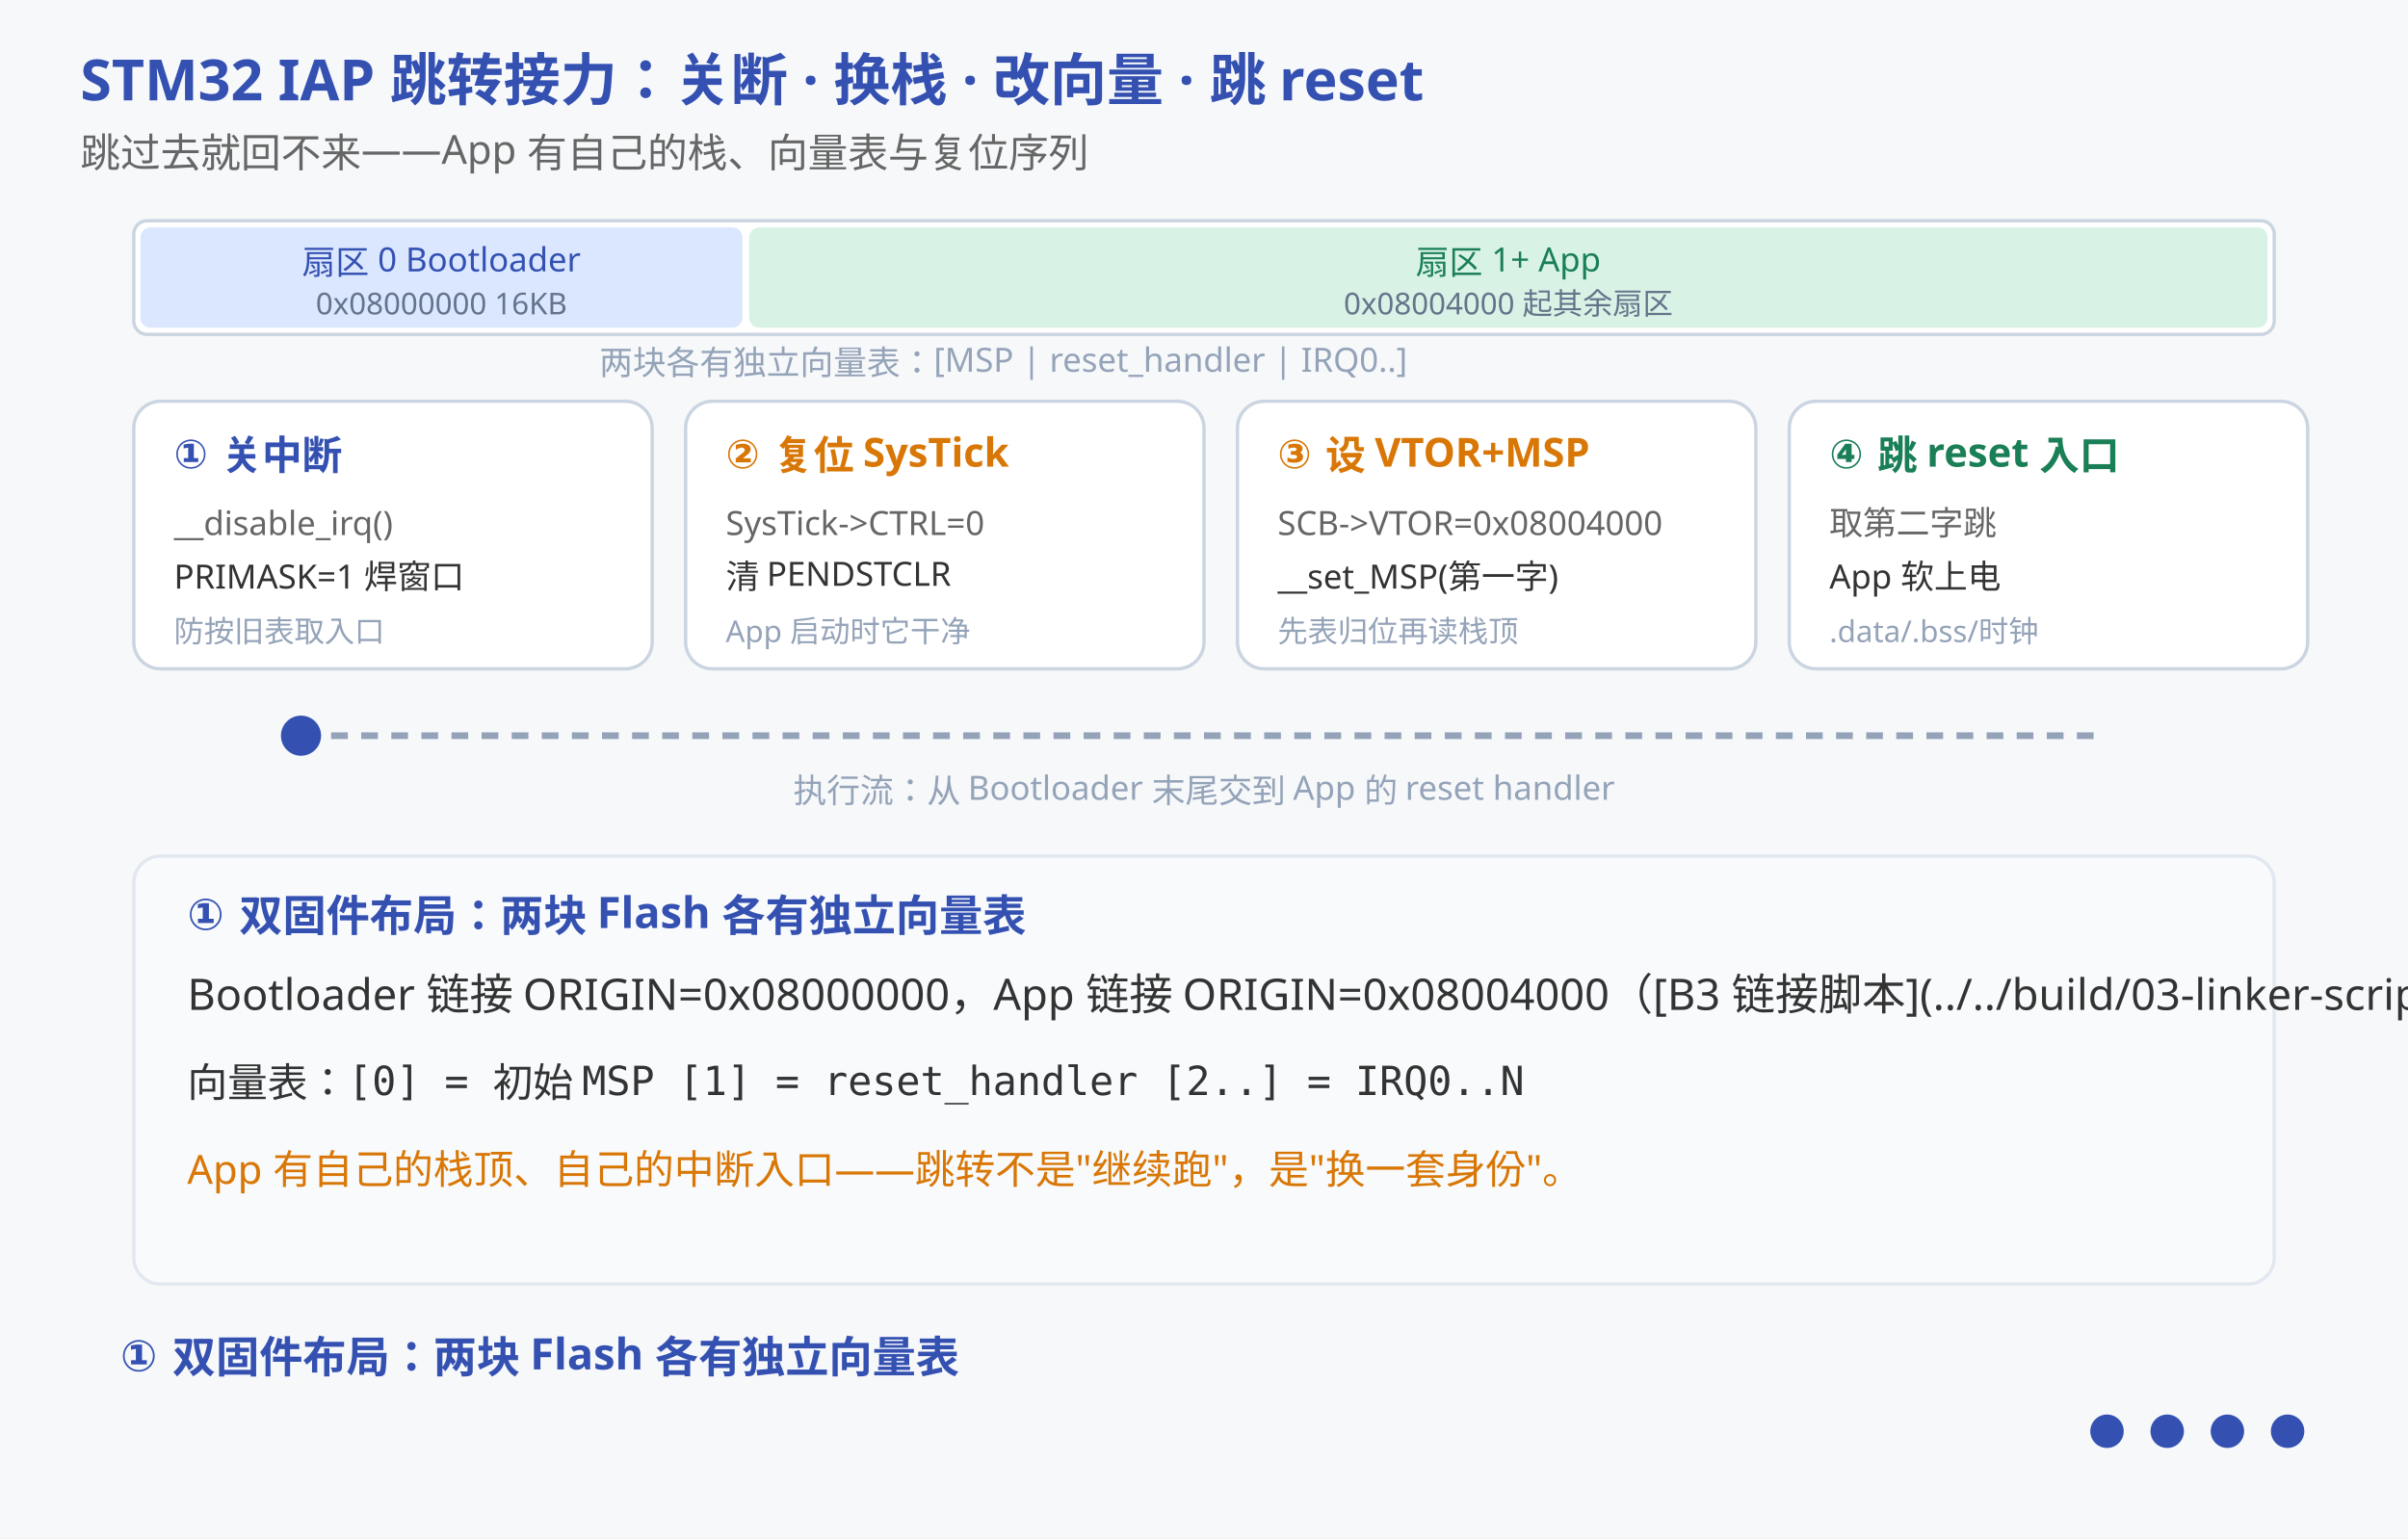
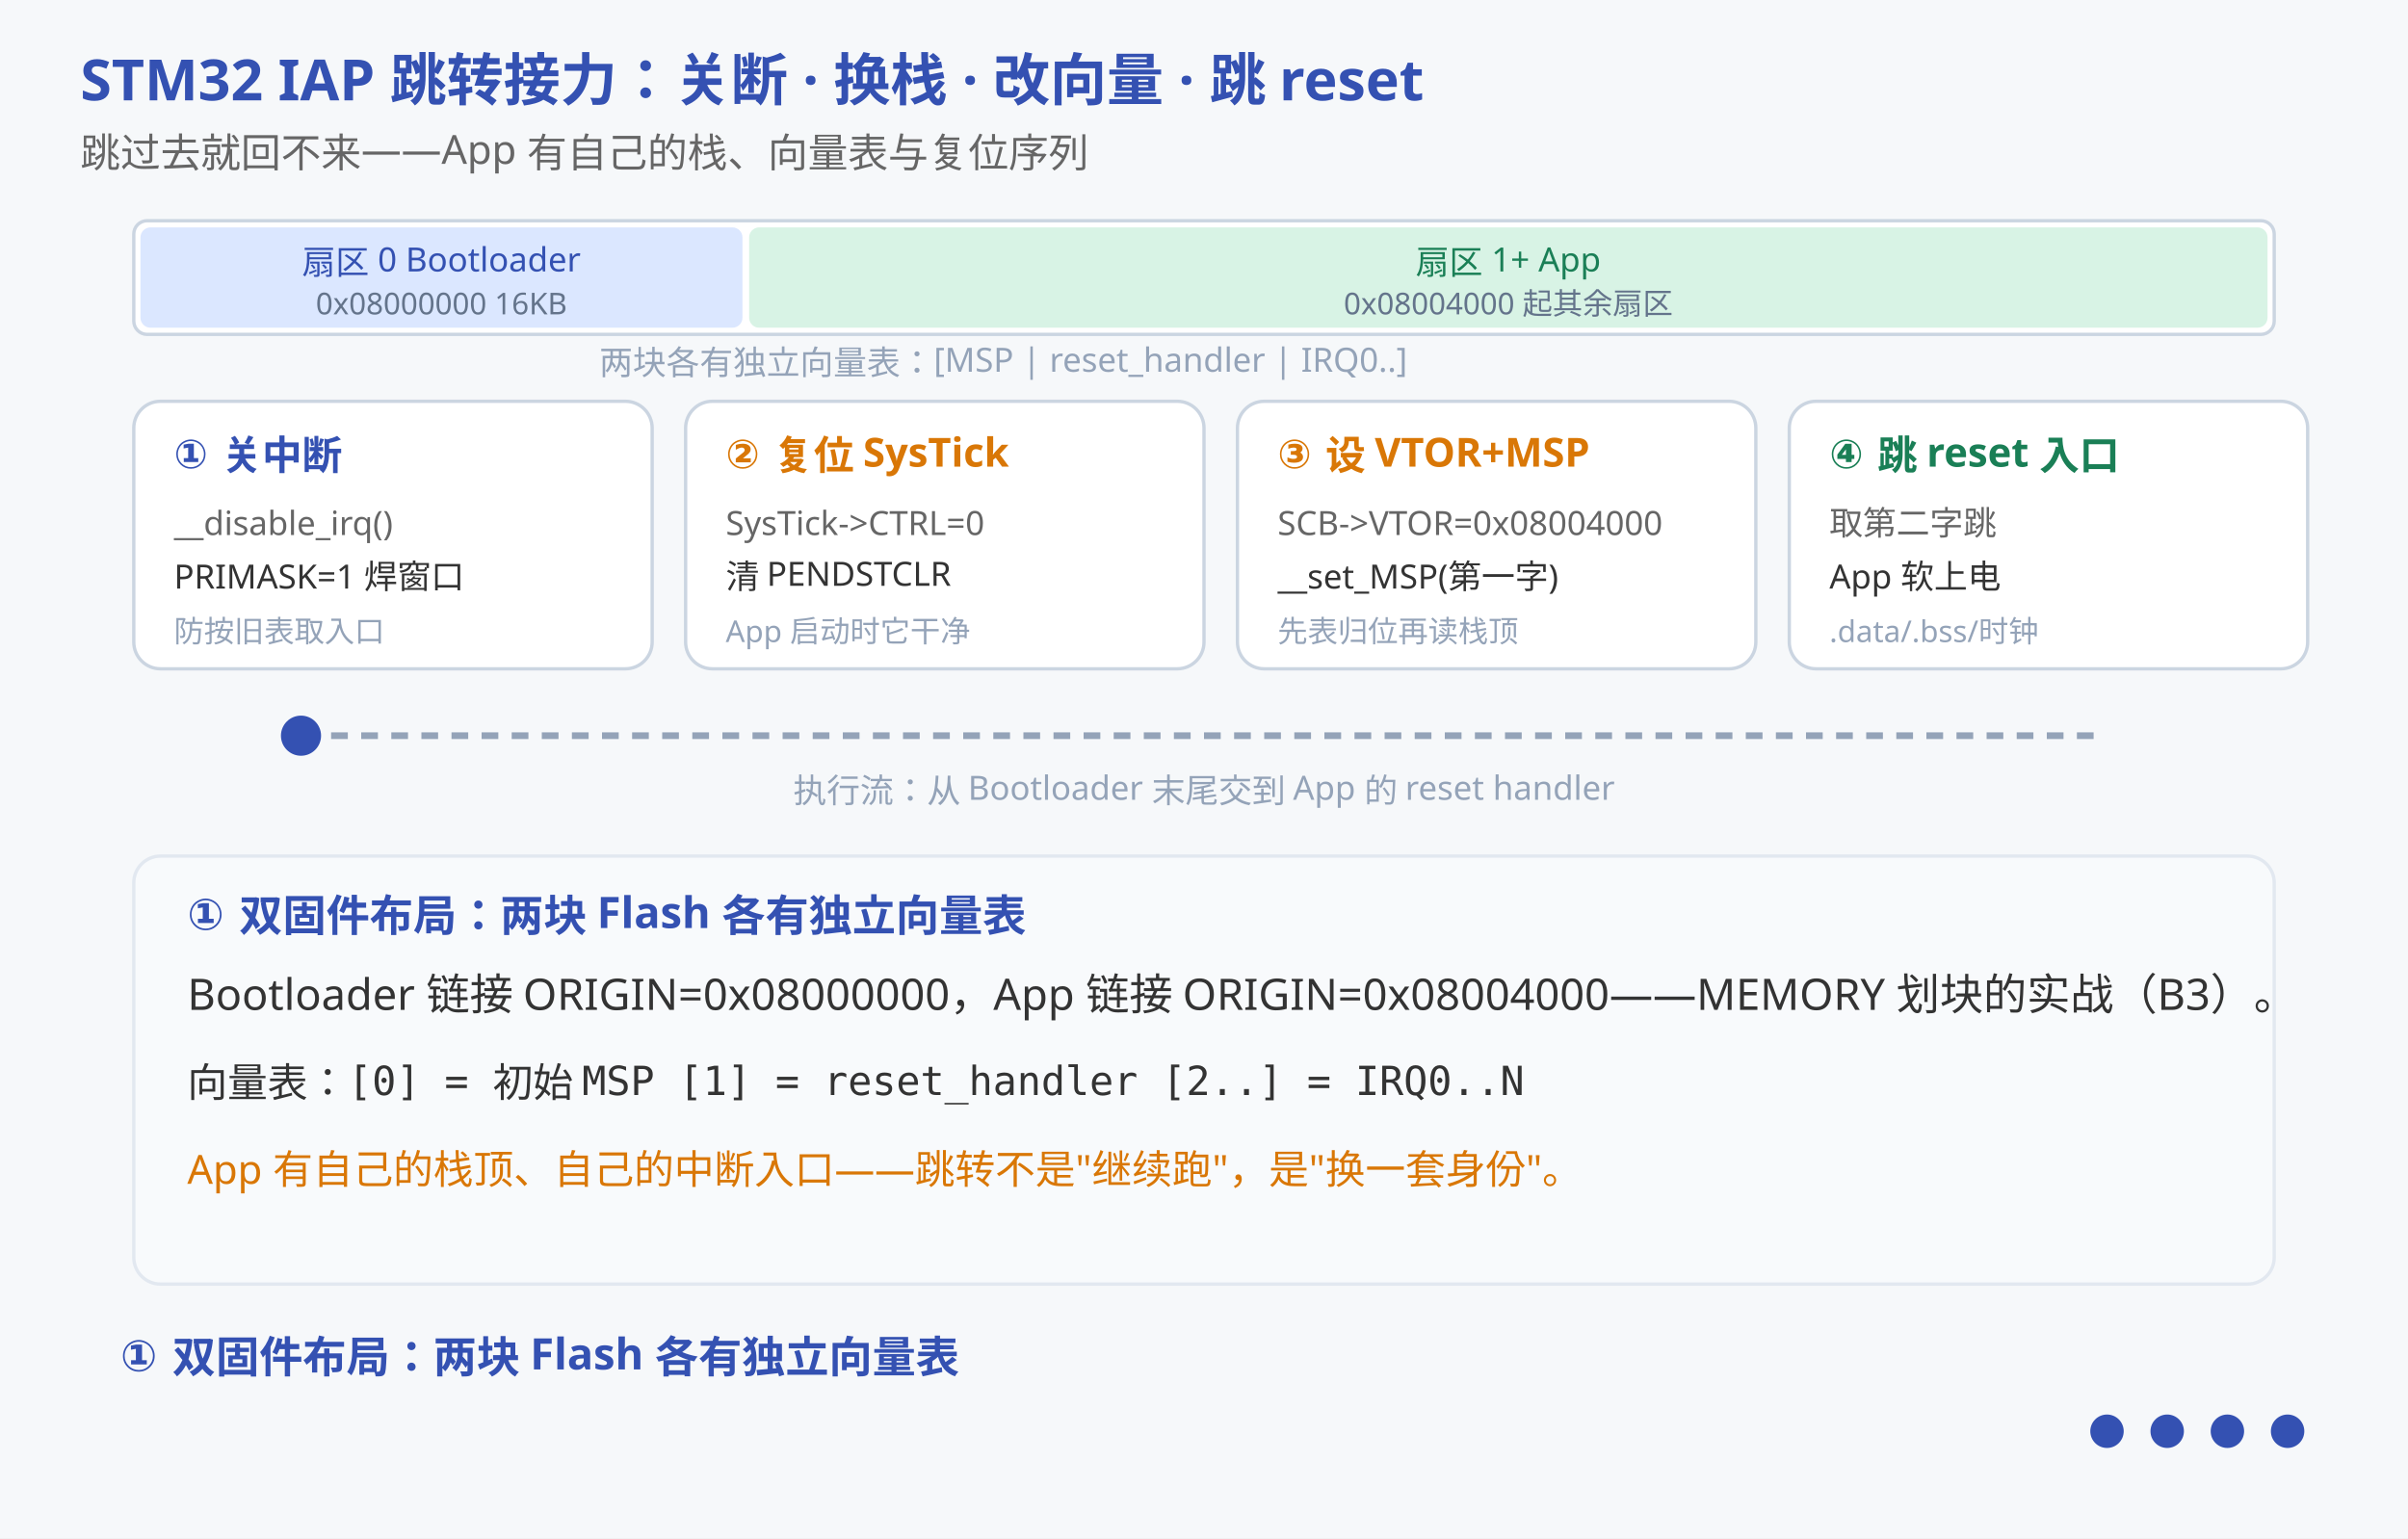
<svg xmlns="http://www.w3.org/2000/svg" viewBox="0 0 720 460" font-family="'Segoe UI','Microsoft YaHei',sans-serif">
  <rect width="720" height="460" fill="#f6f8fa" />
  <text x="24" y="30" font-size="17" font-weight="bold" fill="#3451b2">STM32 IAP 跳转接力：关断 · 换栈 · 改向量 · 跳 reset</text>
  <text x="24" y="50" font-size="12" fill="#666">跳过去就回不来——App 有自己的栈、向量表与复位序列</text>
  <rect x="40" y="66" width="640" height="34" rx="4" fill="#ffffff" stroke="#cbd5e1" />
  <rect x="42" y="68" width="180" height="30" rx="3" fill="#dbe7ff" />
  <text x="132" y="82" font-size="10" fill="#3451b2" text-anchor="middle">扇区 0  Bootloader</text>
  <text x="132" y="94" font-size="9" fill="#64748b" text-anchor="middle">0x08000000  16KB</text>
  <rect x="224" y="68" width="454" height="30" rx="3" fill="#d8f3e5" />
  <text x="451" y="82" font-size="10" fill="#1a7f56" text-anchor="middle">扇区 1+  App</text>
  <text x="451" y="94" font-size="9" fill="#64748b" text-anchor="middle">0x08004000  起其余扇区</text>
  <text x="300" y="112" font-size="10" fill="#94a3b8" text-anchor="middle">两块各有独立向量表：[MSP | reset_handler | IRQ0..]</text>
  <rect x="40" y="120" width="155" height="80" rx="8" fill="#ffffff" stroke="#cbd5e1" />
  <text x="52" y="140" font-size="12" font-weight="bold" fill="#3451b2">① 关中断</text>
  <text x="52" y="160" font-size="10" fill="#666">__disable_irq()</text>
  <text x="52" y="176" font-size="10" fill="#333">PRIMASK=1 焊窗口</text>
  <text x="52" y="192" font-size="9" fill="#94a3b8">防按旧表取入口</text>
  <rect x="205" y="120" width="155" height="80" rx="8" fill="#ffffff" stroke="#cbd5e1" />
  <text x="217" y="140" font-size="12" font-weight="bold" fill="#d97706">② 复位 SysTick</text>
  <text x="217" y="160" font-size="10" fill="#666">SysTick-&gt;CTRL=0</text>
  <text x="217" y="176" font-size="10" fill="#333">清 PENDSTCLR</text>
  <text x="217" y="192" font-size="9" fill="#94a3b8">App 启动时它干净</text>
  <rect x="370" y="120" width="155" height="80" rx="8" fill="#ffffff" stroke="#cbd5e1" />
  <text x="382" y="140" font-size="12" font-weight="bold" fill="#d97706">③ 设 VTOR+MSP</text>
  <text x="382" y="160" font-size="10" fill="#666">SCB-&gt;VTOR=0x08004000</text>
  <text x="382" y="176" font-size="10" fill="#333">__set_MSP(第一字)</text>
  <text x="382" y="192" font-size="9" fill="#94a3b8">先表归位再读栈顶</text>
  <rect x="535" y="120" width="155" height="80" rx="8" fill="#ffffff" stroke="#cbd5e1" />
  <text x="547" y="140" font-size="12" font-weight="bold" fill="#1a7f56">④ 跳 reset 入口</text>
  <text x="547" y="160" font-size="10" fill="#666">取第二字跳</text>
  <text x="547" y="176" font-size="10" fill="#333">App 软上电</text>
  <text x="547" y="192" font-size="9" fill="#94a3b8">.data/.bss/时钟</text>
  <line x1="90" y1="220" x2="630" y2="220" stroke="#94a3b8" stroke-width="2" stroke-dasharray="5 4" />
  <circle cx="90" cy="220" r="6" fill="#3451b2">
    <animate attributeName="cx" values="90;630;630;90" keyTimes="0;0.86;0.93;1" dur="4s" repeatCount="indefinite" />
  </circle>
  <text x="360" y="240" font-size="10" fill="#94a3b8" text-anchor="middle">执行流：从 Bootloader 末尾交到 App 的 reset handler</text>
  <g opacity="1">
    <animate attributeName="opacity" calcMode="discrete" values="1;0;0;0;0" keyTimes="0;0.25;0.5;0.75;1" dur="12s" repeatCount="indefinite" />
    <rect x="40" y="256" width="640" height="128" rx="8" fill="#f8fafc" stroke="#e2e8f0" />
    <text x="56" y="278" font-size="13" font-weight="bold" fill="#3451b2">① 双固件布局：两块 Flash 各有独立向量表</text>
-     <text x="56" y="302" font-size="13" fill="#333">Bootloader 链接 ORIGIN=0x08000000，App 链接 ORIGIN=0x08004000（[B3 链接脚本](../../build/03-linker-script.md) 的 MEMORY 实战）。</text>
+     <text x="56" y="302" font-size="13" fill="#333">Bootloader 链接 ORIGIN=0x08000000，App 链接 ORIGIN=0x08004000——MEMORY 划块的实战（B3）。</text>
    <text x="56" y="328" font-size="12" font-family="Consolas,monospace" fill="#333">向量表：[0] = 初始 MSP   [1] = reset_handler   [2..] = IRQ0..N</text>
    <text x="56" y="354" font-size="12" fill="#d97706">App 有自己的栈顶、自己的中断入口——跳转不是"继续跑"，是"换一套身份"。</text>
  </g>
  <g opacity="0">
    <animate attributeName="opacity" calcMode="discrete" values="0;1;0;0;0" keyTimes="0;0.25;0.5;0.75;1" dur="12s" repeatCount="indefinite" />
    <rect x="40" y="256" width="640" height="128" rx="8" fill="#f8fafc" stroke="#e2e8f0" />
    <text x="56" y="278" font-size="13" font-weight="bold" fill="#d97706">② 关中断 + 复位 SysTick：焊死 VTOR 切换的窗口期</text>
    <text x="56" y="302" font-size="13" fill="#333">__disable_irq() 置 PRIMASK——VTOR 切换期间任何中断都会按<tspan font-weight="bold">当前 VTOR</tspan>取入口，此刻表正被覆盖。</text>
    <text x="56" y="328" font-size="12" font-family="Consolas,monospace" fill="#333">SysTick-&gt;CTRL = 0;   SCB-&gt;ICSR = SCB_ICSR_PENDSTCLR_Msk;</text>
    <text x="56" y="354" font-size="12" fill="#d97706">挂着的请求 + 旧表 = 取到垃圾地址 HardFault。关 PRIMASK 把窗口期焊死。</text>
  </g>
  <g opacity="0">
    <animate attributeName="opacity" calcMode="discrete" values="0;0;1;0;0" keyTimes="0;0.25;0.5;0.75;1" dur="12s" repeatCount="indefinite" />
    <rect x="40" y="256" width="640" height="128" rx="8" fill="#f8fafc" stroke="#e2e8f0" />
    <text x="56" y="278" font-size="13" font-weight="bold" fill="#d97706">③ 设 VTOR + MSP：先让表归位，再从新表读栈顶</text>
    <text x="56" y="302" font-size="13" fill="#333">SCB-&gt;VTOR = 0x08004000 → 向量表指针切到 App；__set_MSP(*(uint32_t*)0x08004000) 从 App 第一字载栈顶。</text>
    <text x="56" y="328" font-size="12" font-family="Consolas,monospace" fill="#333">SCB-&gt;VTOR = APP_ADDR;   __set_MSP(*(uint32_t*)APP_ADDR);</text>
    <text x="56" y="354" font-size="12" fill="#d97706">顺序反了：MSP 是从旧表读的——VTOR 必须在 MSP 之前。</text>
  </g>
  <g opacity="0">
    <animate attributeName="opacity" calcMode="discrete" values="0;0;0;1;0" keyTimes="0;0.25;0.5;0.75;1" dur="12s" repeatCount="indefinite" />
    <rect x="40" y="256" width="640" height="128" rx="8" fill="#f8fafc" stroke="#e2e8f0" />
    <text x="56" y="278" font-size="13" font-weight="bold" fill="#1a7f56">④ 跳 App 复位入口：等于一次"软上电"</text>
-     <text x="56" y="302" font-size="13" fill="#333">取 App 向量表第二字（reset handler，Thumb 位 0 已由链接器置好）并跳——App 重新走 .data 拷贝、.bss 清零、SystemClock_Config。</text>
-     <text x="56" y="328" font-size="12" font-family="Consolas,monospace" fill="#333">handler = (void(*)(void))(*(uint32_t*)(APP_ADDR+4));   handler();</text>
-     <text x="56" y="354" font-size="12" fill="#3eaf7c">跳 main 会跳过启动代码——必须跳 reset 入口，让 App 走完整上电序列。</text>
+     <text x="56" y="300" font-size="13" fill="#333">取 App 向量表第二字（reset handler）并跳——Thumb 位 0 已由链接器置好。</text>
+     <text x="56" y="322" font-size="13" fill="#333">App 从 reset 走完整序列：.data 拷贝、.bss 清零、SystemClock_Config、main。</text>
+     <text x="56" y="344" font-size="12" font-family="Consolas,monospace" fill="#333">handler = (void(*)(void))(*(uint32_t*)(APP_ADDR+4));   handler();</text>
+     <text x="56" y="366" font-size="12" fill="#3eaf7c">跳 main 会跳过启动代码——必须跳 reset 入口，让 App 走完整上电序列。</text>
  </g>
  <g font-size="13" font-weight="bold" fill="#3451b2">
    <g opacity="1">
      <animate attributeName="opacity" calcMode="discrete" values="1;0;0;0;1" keyTimes="0;0.25;0.5;0.75;1" dur="12s" repeatCount="indefinite" />
      <text x="36" y="410">① 双固件布局：两块 Flash 各有独立向量表</text>
    </g>
    <g opacity="0">
      <animate attributeName="opacity" calcMode="discrete" values="0;1;0;0;0" keyTimes="0;0.25;0.5;0.75;1" dur="12s" repeatCount="indefinite" />
      <text x="36" y="410">② 关中断 + 复位 SysTick：焊死 VTOR 切换窗口期</text>
    </g>
    <g opacity="0">
      <animate attributeName="opacity" calcMode="discrete" values="0;0;1;0;0" keyTimes="0;0.25;0.5;0.75;1" dur="12s" repeatCount="indefinite" />
      <text x="36" y="410">③ 设 VTOR + MSP：先让表归位再从新表读栈顶</text>
    </g>
    <g opacity="0">
      <animate attributeName="opacity" calcMode="discrete" values="0;0;0;1;0" keyTimes="0;0.25;0.5;0.75;1" dur="12s" repeatCount="indefinite" />
      <text x="36" y="410">④ 跳 App reset 入口：等于一次软上电，跳过去回不来</text>
    </g>
  </g>
  <g transform="translate(630,428)" fill="#3451b2">
    <circle cx="0" cy="0" r="5">
      <animate attributeName="opacity" calcMode="discrete" values="1;0.2;0.2;0.2;0.2" keyTimes="0;0.25;0.5;0.75;1" dur="12s" repeatCount="indefinite" />
    </circle>
    <circle cx="18" cy="0" r="5">
      <animate attributeName="opacity" calcMode="discrete" values="0.2;1;0.2;0.2;0.2" keyTimes="0;0.25;0.5;0.75;1" dur="12s" repeatCount="indefinite" />
    </circle>
    <circle cx="36" cy="0" r="5">
      <animate attributeName="opacity" calcMode="discrete" values="0.2;0.2;1;0.2;0.2" keyTimes="0;0.25;0.5;0.75;1" dur="12s" repeatCount="indefinite" />
    </circle>
    <circle cx="54" cy="0" r="5">
      <animate attributeName="opacity" calcMode="discrete" values="0.2;0.2;0.2;1;0.2" keyTimes="0;0.25;0.5;0.75;1" dur="12s" repeatCount="indefinite" />
    </circle>
  </g>
</svg>
